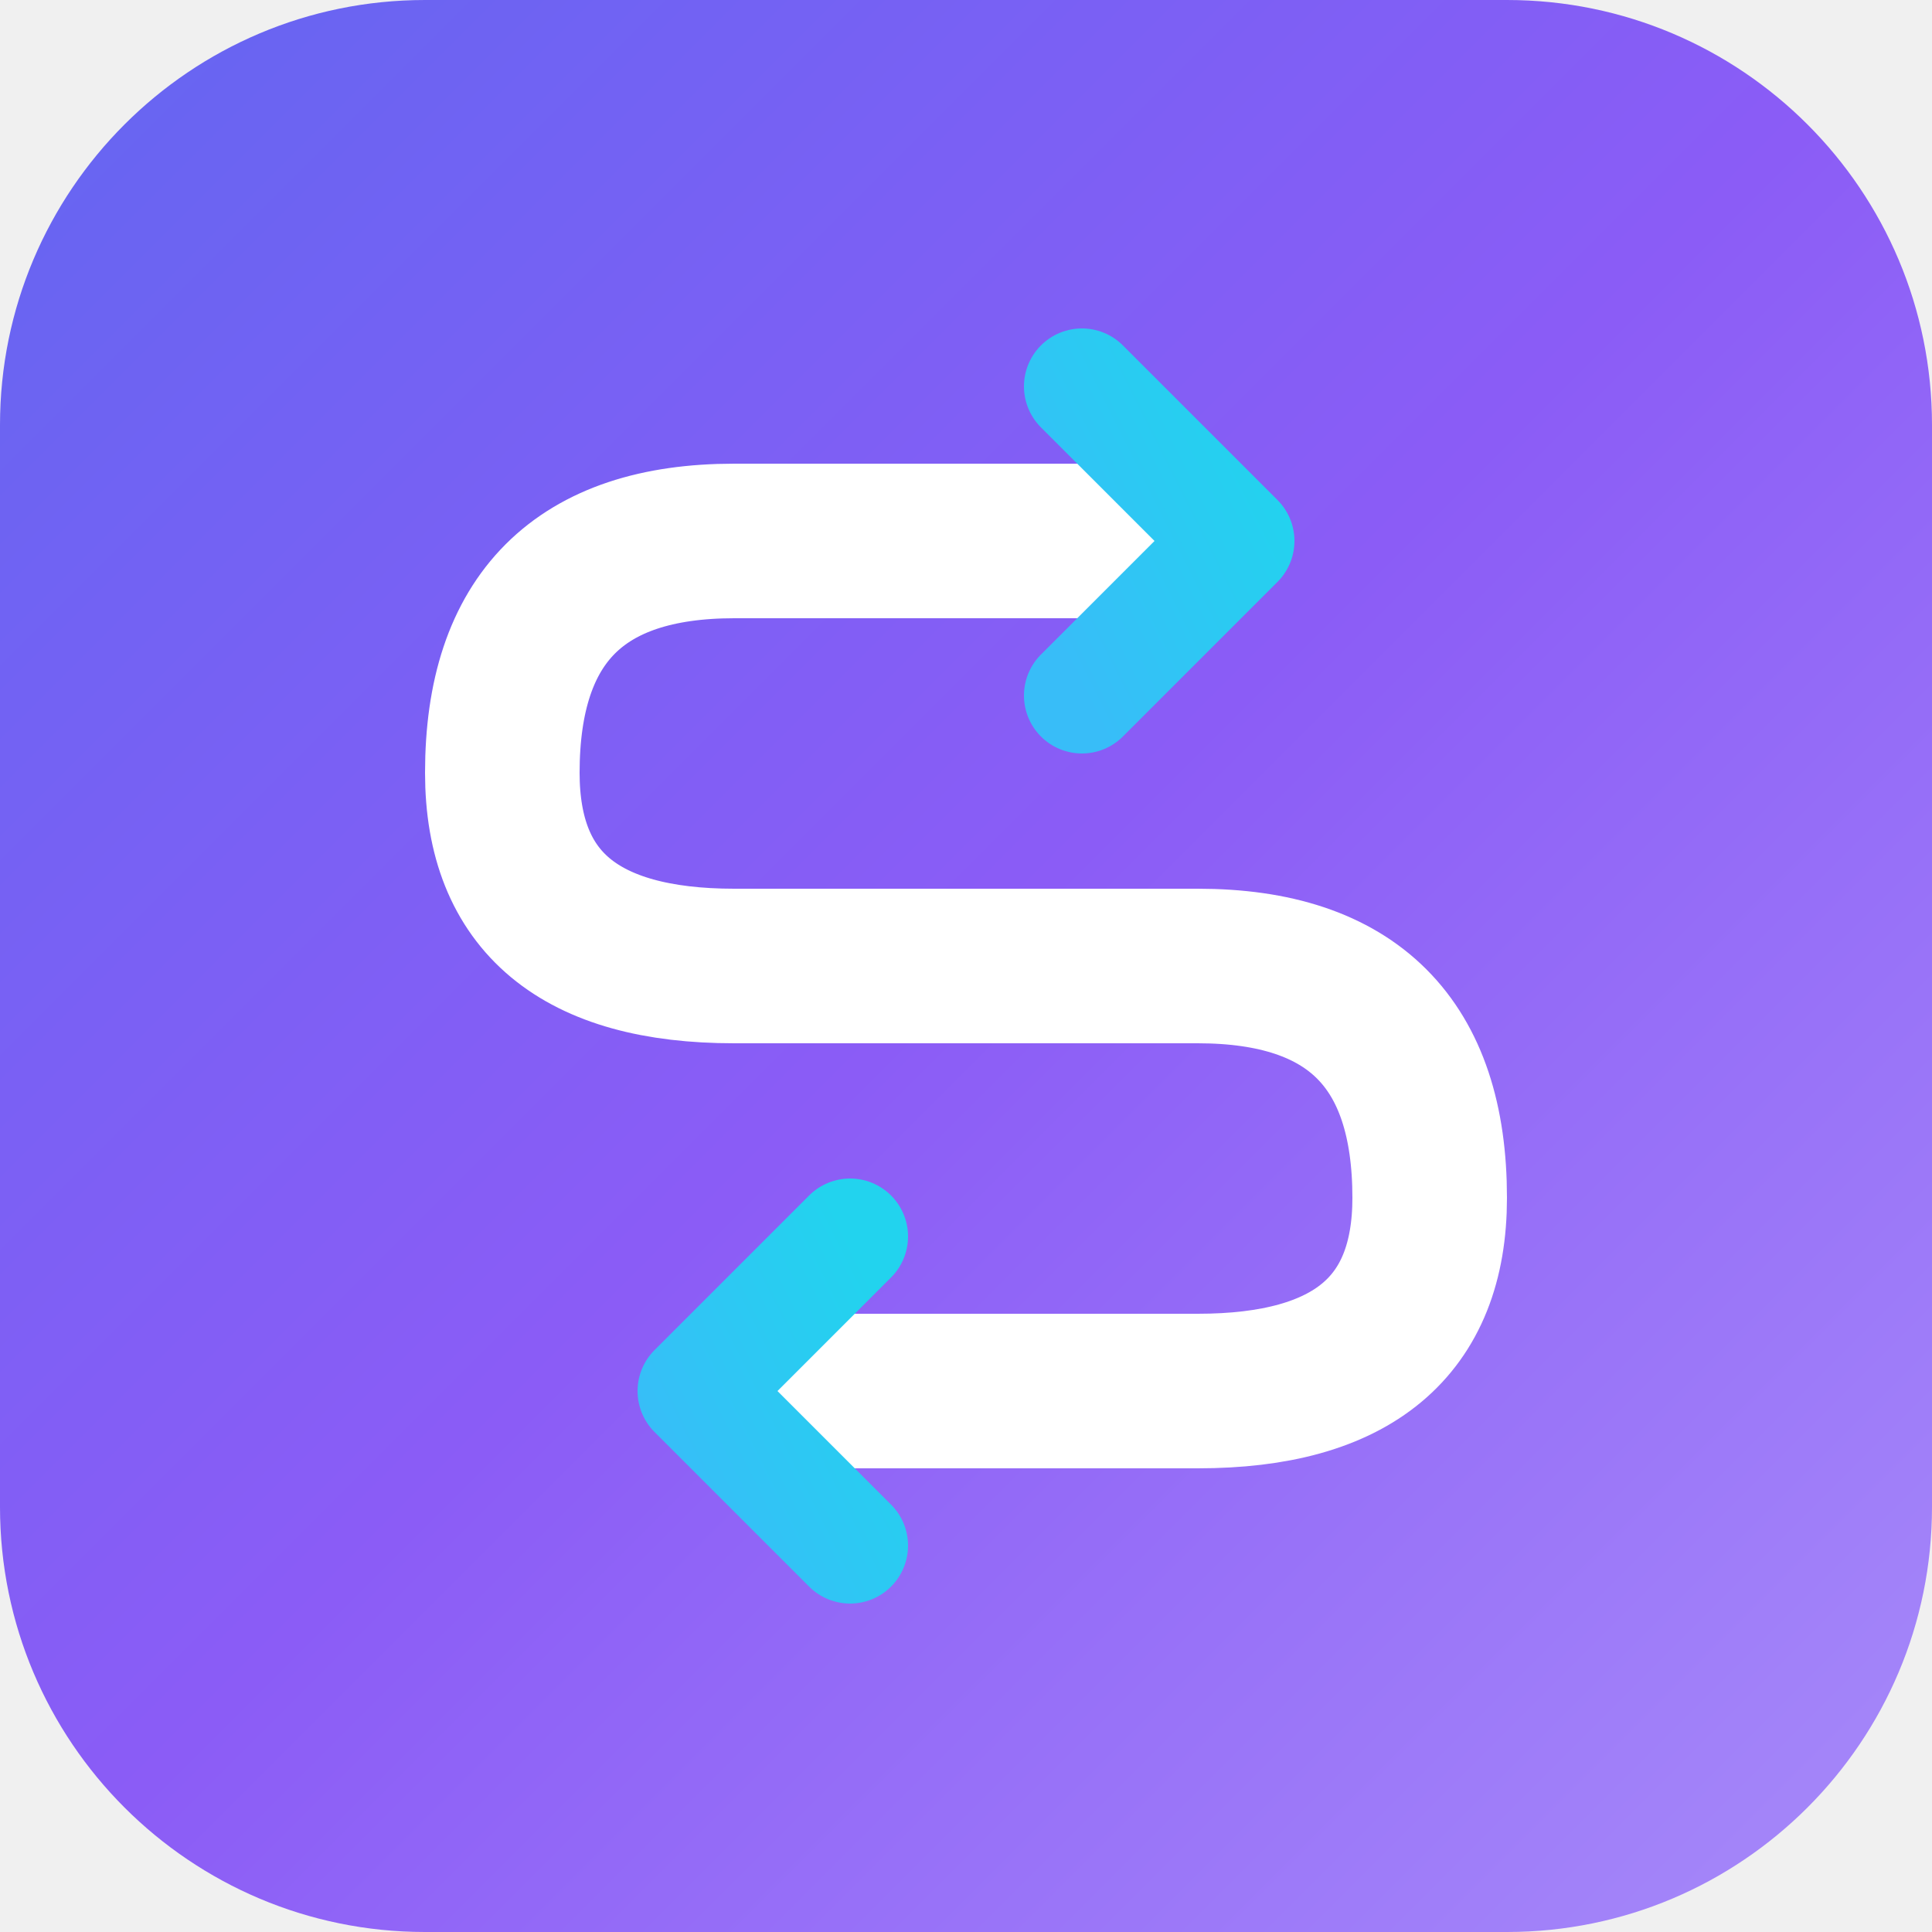
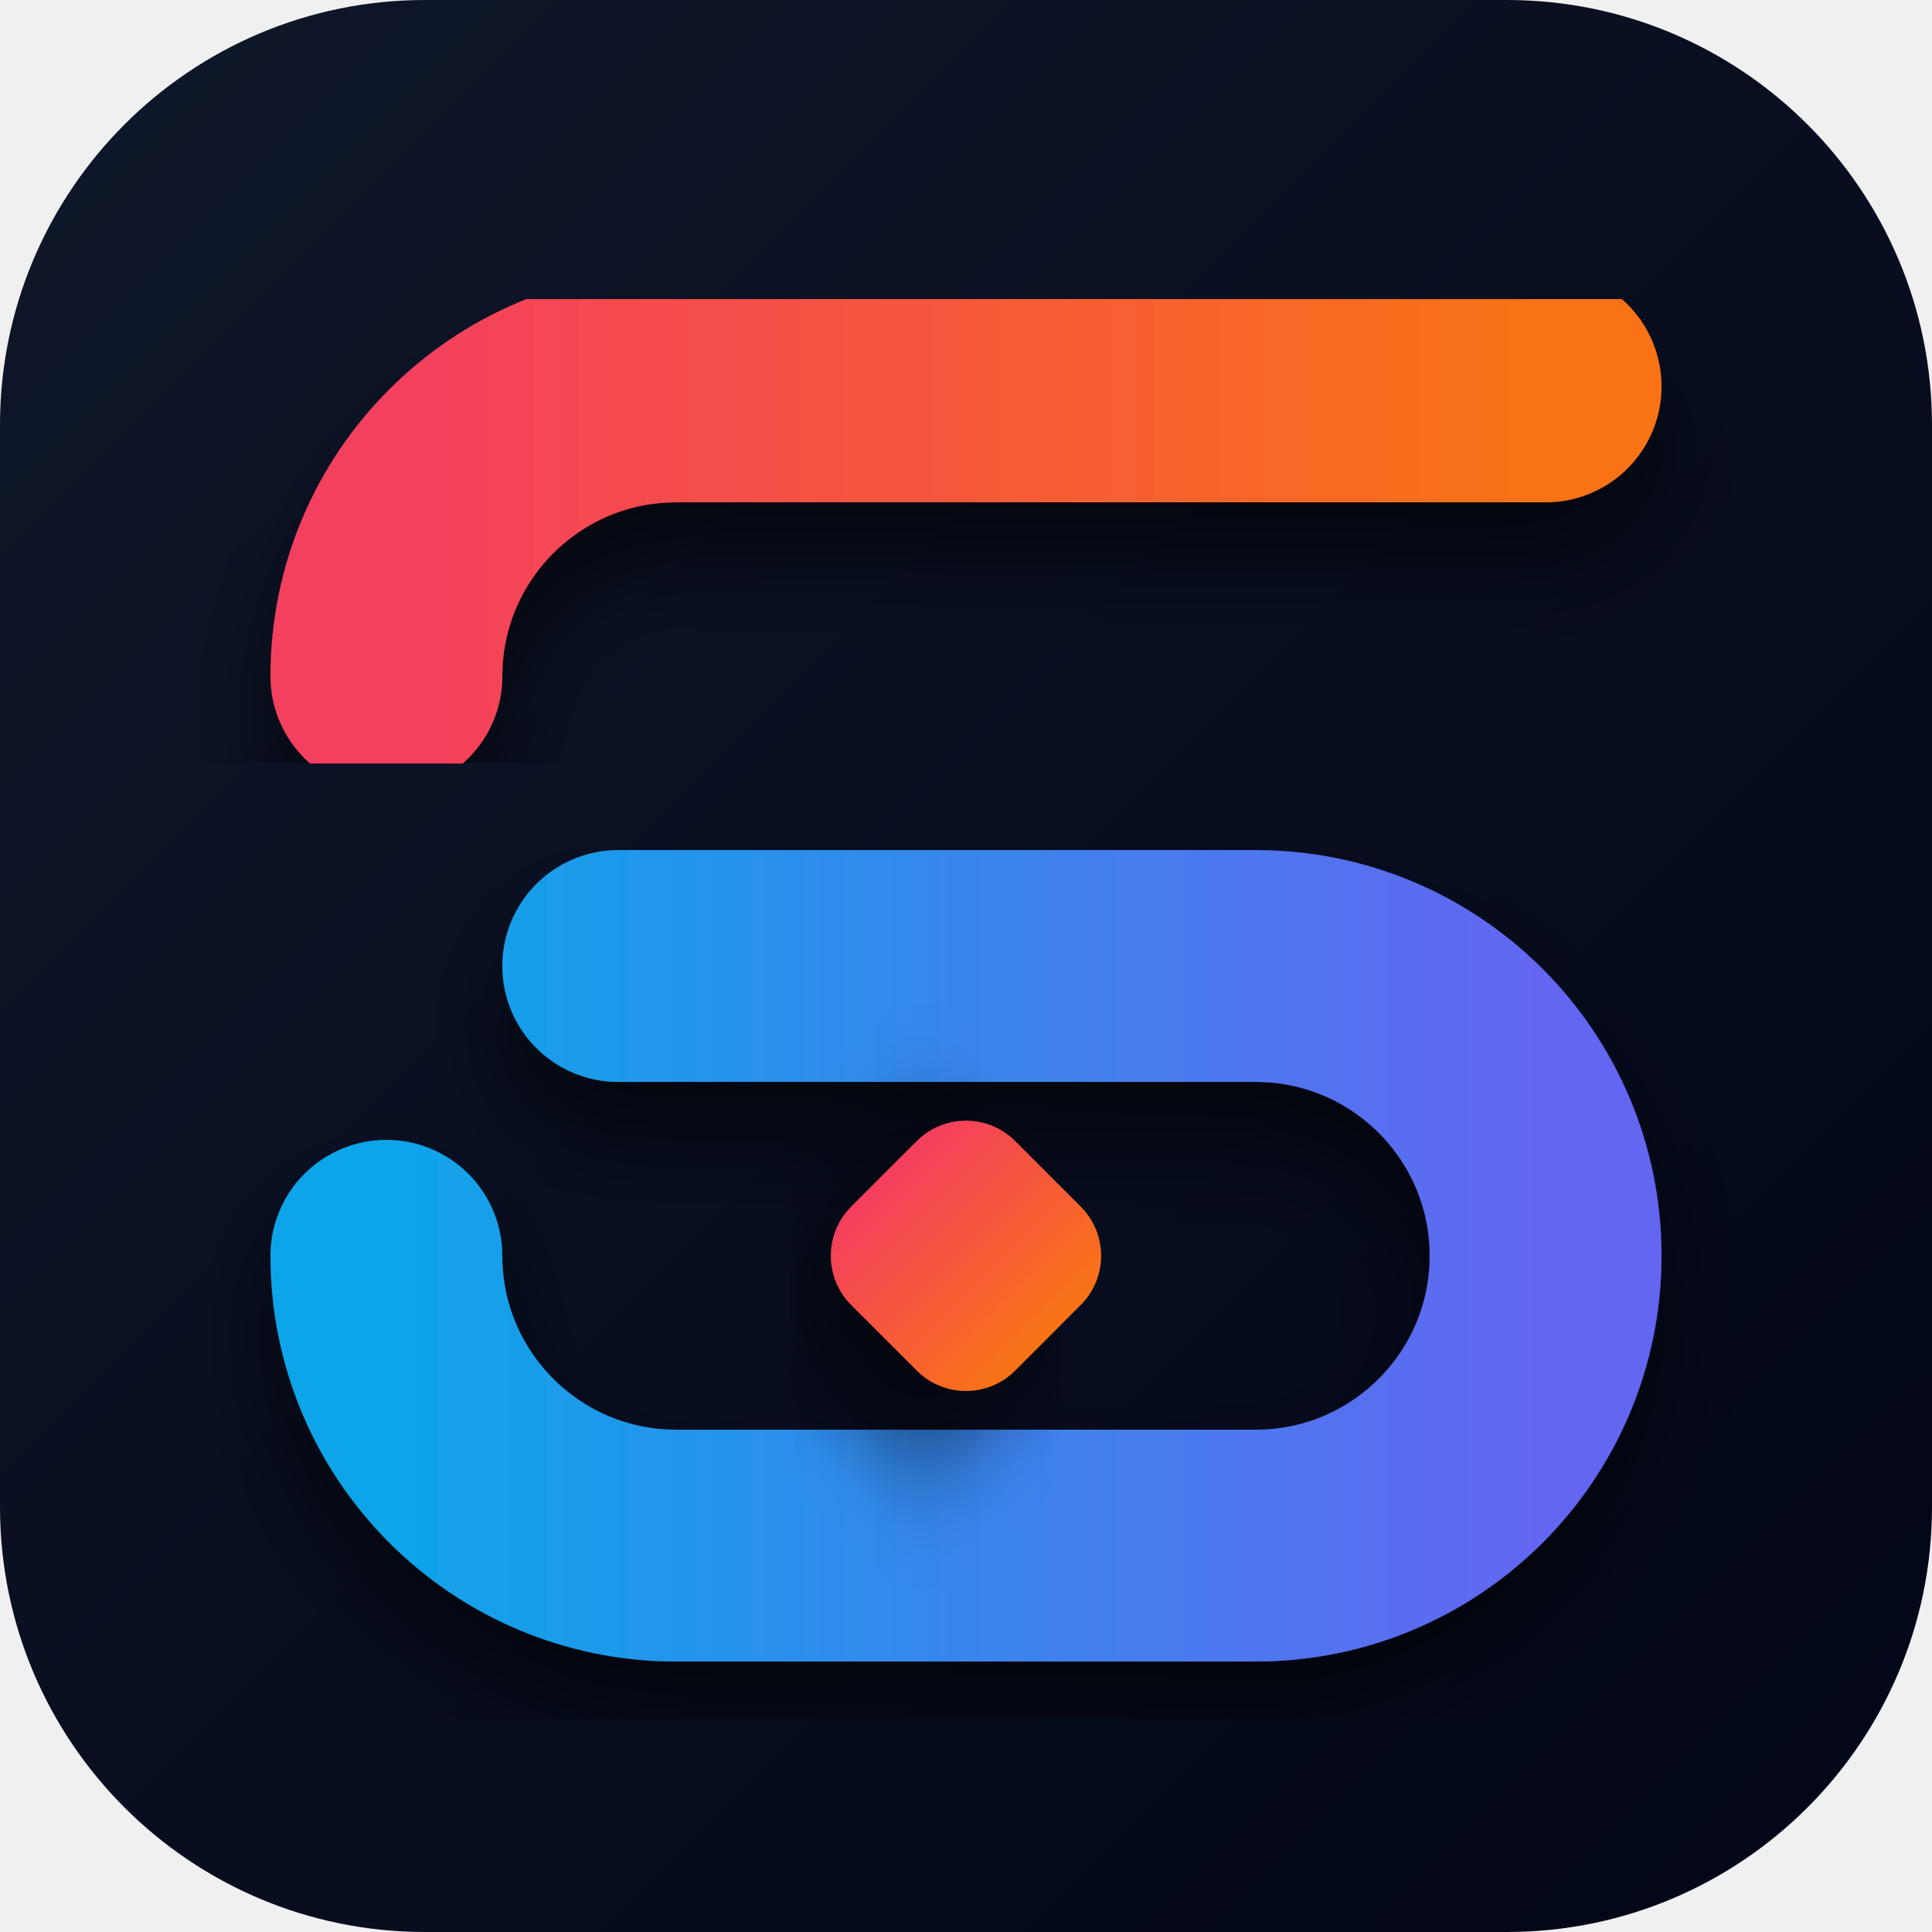
<svg xmlns="http://www.w3.org/2000/svg" viewBox="0 0 100 100">
  <defs>
    <linearGradient id="bg" x1="0%" y1="0%" x2="100%" y2="100%">
-       <stop offset="0%" style="stop-color:#6366f1;stop-opacity:1" />
-       <stop offset="50%" style="stop-color:#8b5cf6;stop-opacity:1" />
-       <stop offset="100%" style="stop-color:#a78bfa;stop-opacity:1" />
+       <stop offset="0%" stop-color="#0f172a" />
+       <stop offset="100%" stop-color="#020617" />
    </linearGradient>
-     <linearGradient id="arrow" x1="0%" y1="100%" x2="100%" y2="0%">
-       <stop offset="0%" style="stop-color:#38bdf8;stop-opacity:1" />
-       <stop offset="100%" style="stop-color:#22d3ee;stop-opacity:1" />
+     <linearGradient id="forge" x1="0%" y1="0%" x2="100%" y2="0%">
+       <stop offset="0%" stop-color="#f43f5e" />
+       <stop offset="100%" stop-color="#f97316" />
    </linearGradient>
+     <linearGradient id="sync" x1="0%" y1="0%" x2="100%" y2="0%">
+       <stop offset="0%" stop-color="#0ea5e9" />
+       <stop offset="100%" stop-color="#6366f1" />
+     </linearGradient>
+     <filter id="shadow" x="-30%" y="-30%" width="160%" height="160%">
+       <feDropShadow dx="0" dy="5" stdDeviation="4" flood-color="#000000" flood-opacity="0.6" />
+     </filter>
  </defs>
  <rect width="100" height="100" rx="22" fill="url(#bg)" />
-   <path d="M62 28 L38 28 Q26 28 26 40 Q26 50 38 50 L62 50 Q74 50 74 62 Q74 72 62 72 L38 72" stroke="white" stroke-width="8" stroke-linecap="round" stroke-linejoin="round" fill="none" />
-   <path d="M56 20 L64 28 L56 36" stroke="url(#arrow)" stroke-width="6" stroke-linecap="round" stroke-linejoin="round" fill="none" />
-   <path d="M44 64 L36 72 L44 80" stroke="url(#arrow)" stroke-width="6" stroke-linecap="round" stroke-linejoin="round" fill="none" />
+   <g transform="translate(20, 20) scale(0.6)">
+     <path d="M 0 100 L 0 25" stroke="url(#sync)" stroke-width="20" stroke-linecap="round" fill="none" />
+     <path d="M 0 50 L 50 50" stroke="url(#forge)" stroke-width="20" stroke-linecap="round" fill="none" filter="url(#shadow)" />
+     <path d="M 0 25 A 25 25 0 0 1 25 0 L 100 0" stroke="url(#forge)" stroke-width="20" stroke-linecap="round" fill="none" filter="url(#shadow)" />
+     <path d="M 20 50 L 75 50 A 25 25 0 0 1 75 100 L 25 100 A 25 25 0 0 1 0 75" stroke="url(#sync)" stroke-width="20" stroke-linecap="round" fill="none" filter="url(#shadow)" />
+     <rect x="40" y="65" width="20" height="20" rx="6" transform="rotate(45 50 75)" fill="url(#forge)" filter="url(#shadow)" />
+   </g>
</svg>
